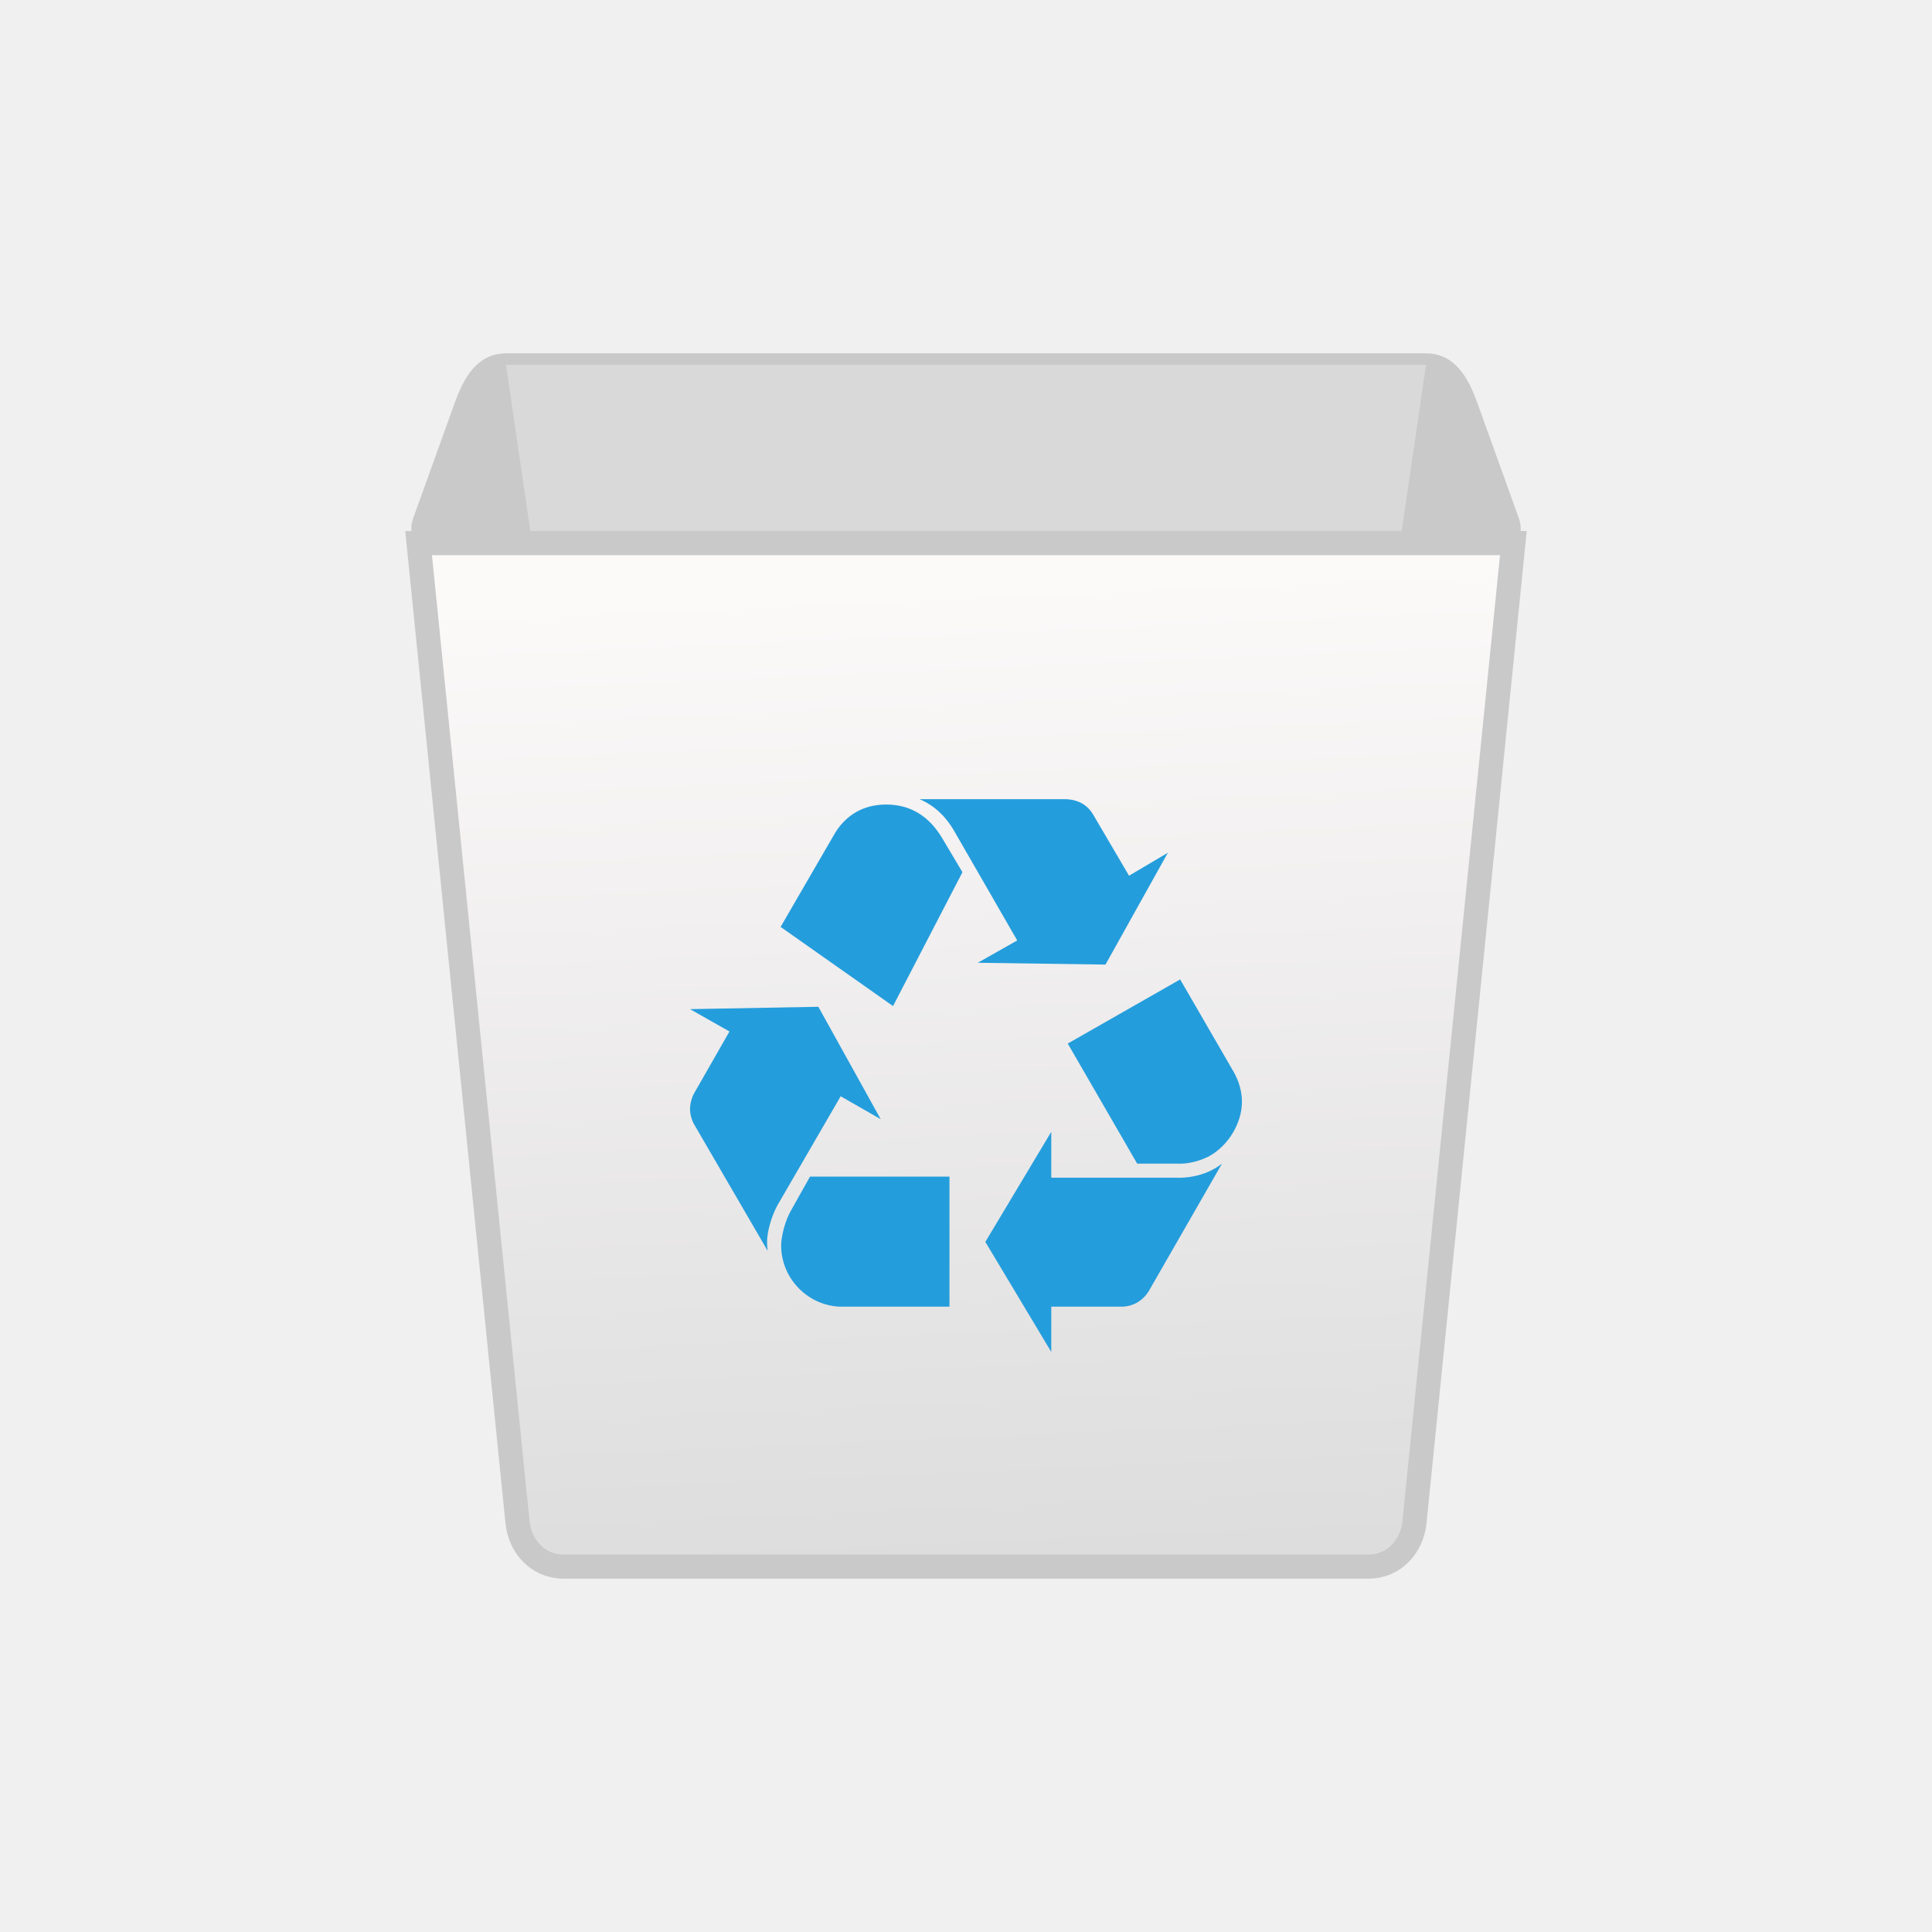
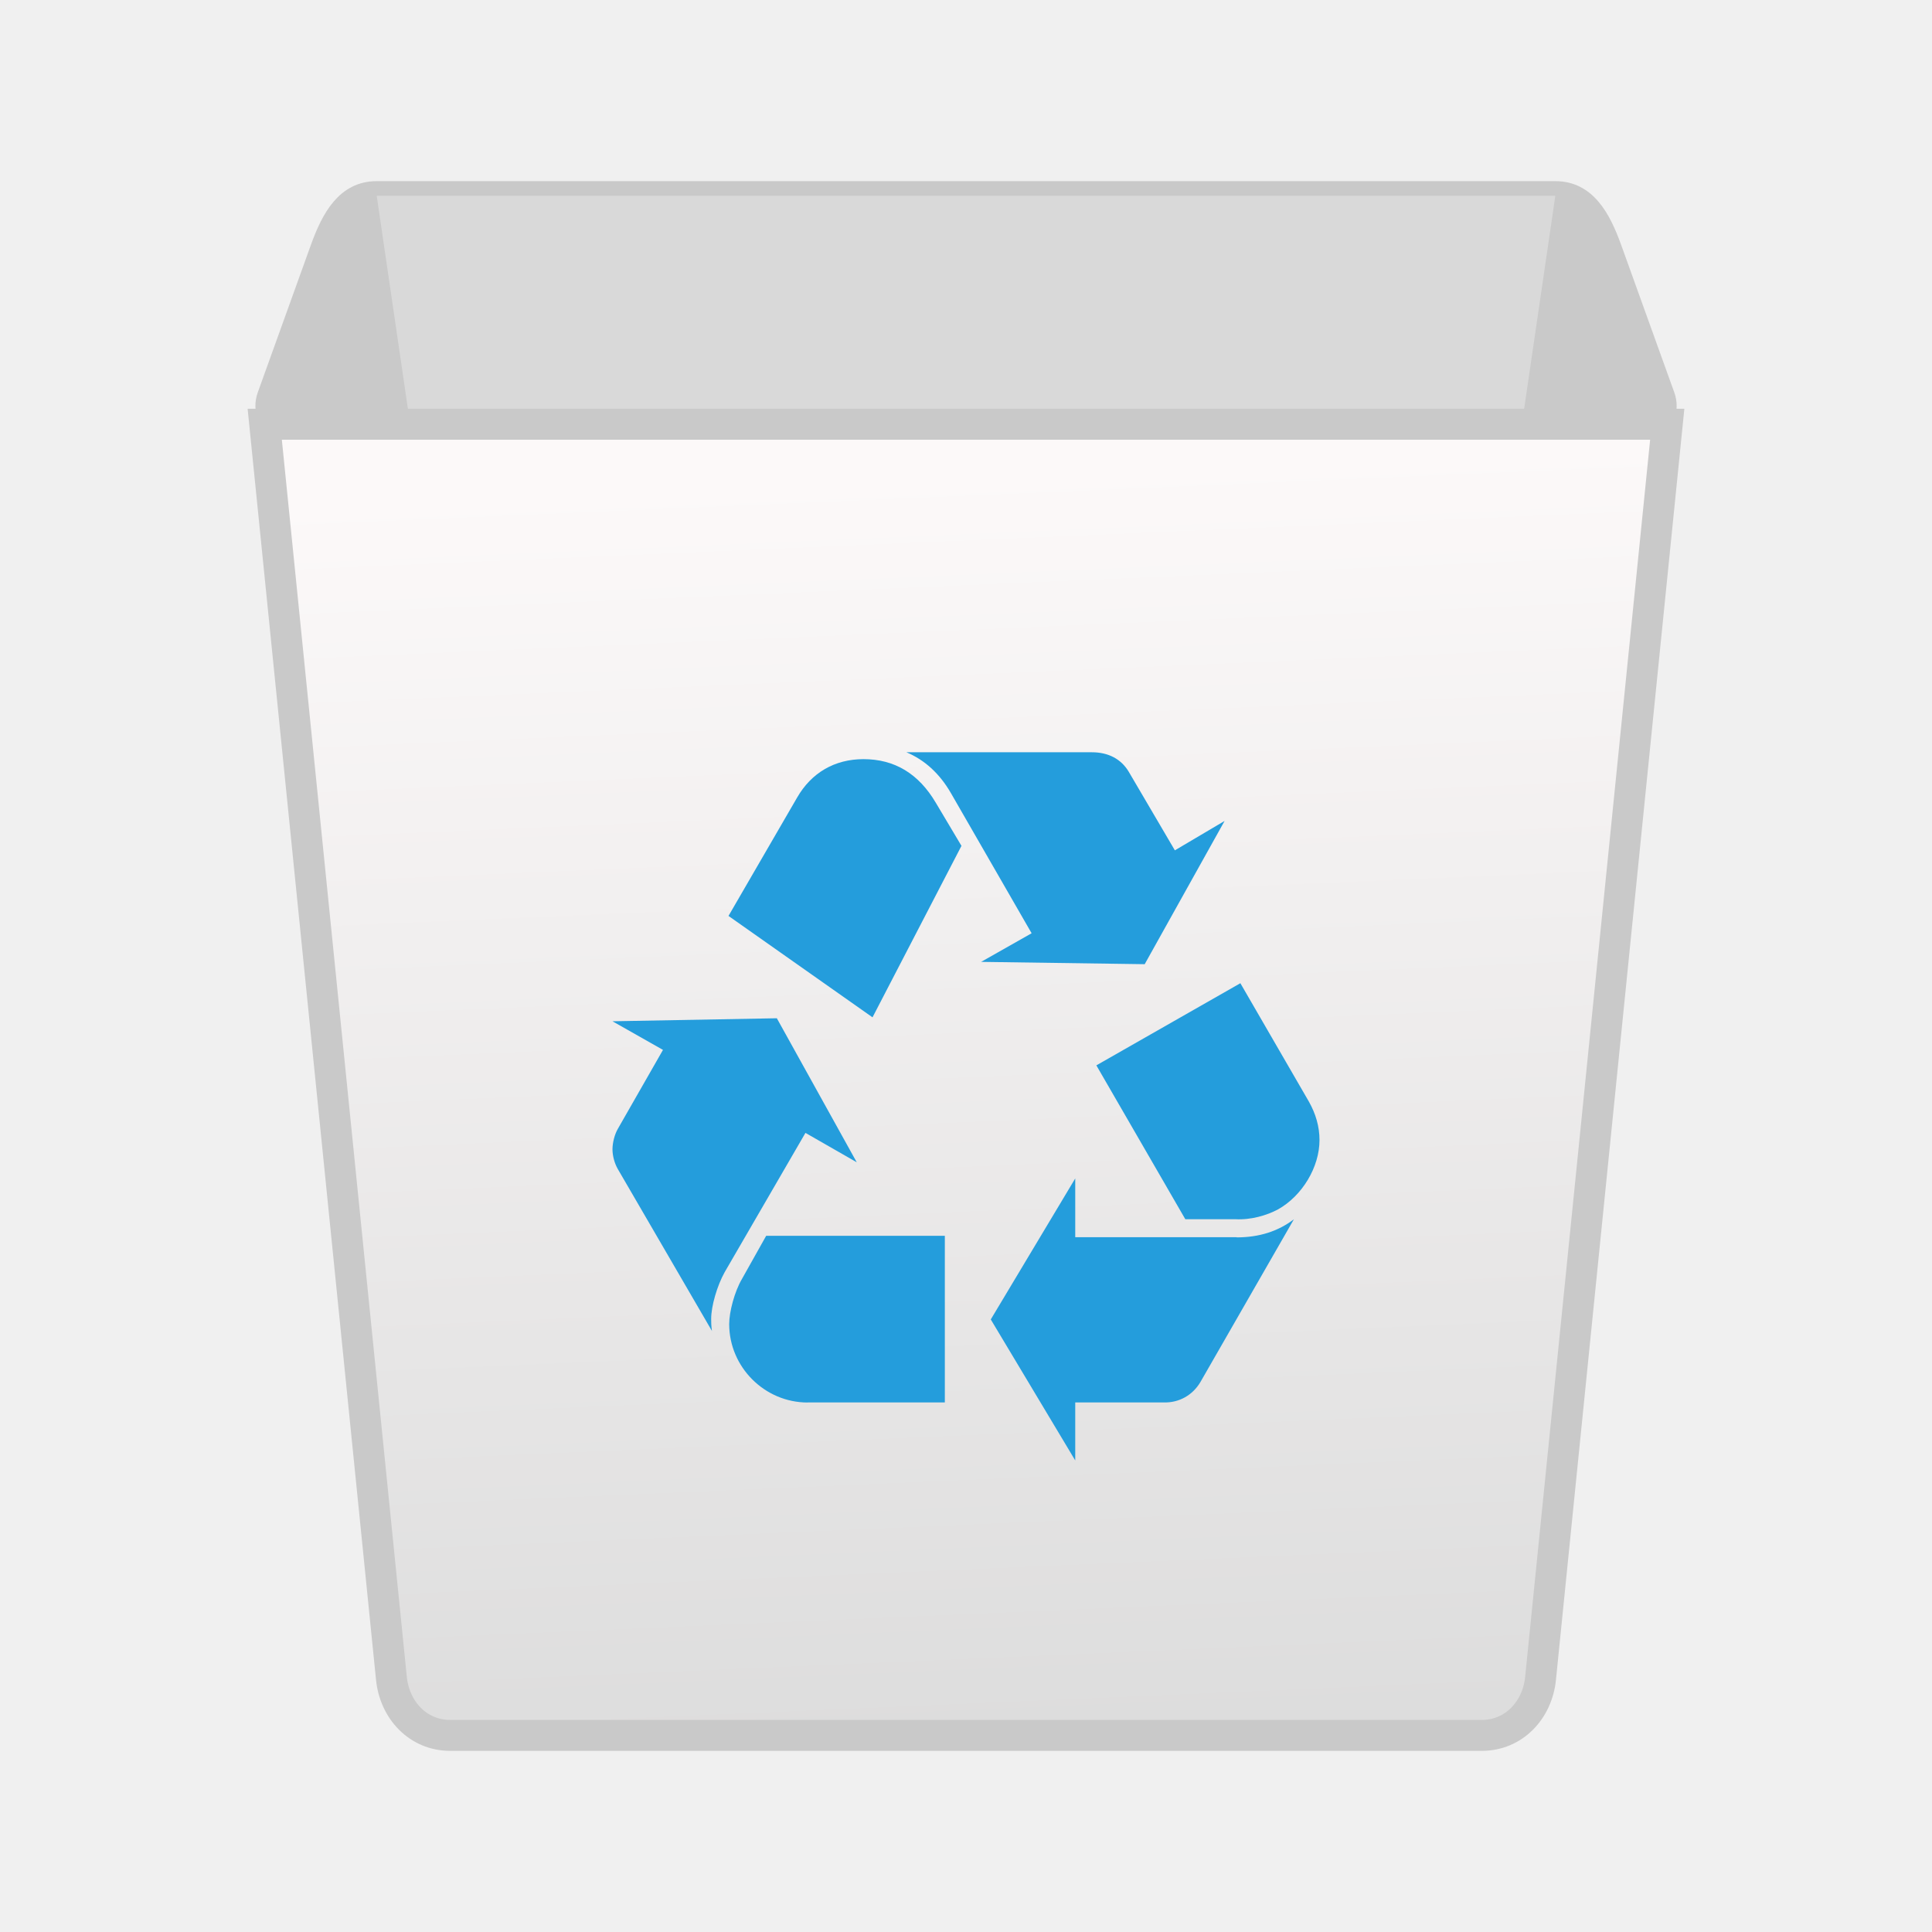
<svg xmlns="http://www.w3.org/2000/svg" xmlns:ns1="http://www.openswatchbook.org/uri/2009/osb" xmlns:xlink="http://www.w3.org/1999/xlink" width="32" height="32" id="svg5453" version="1.1">
  <defs id="defs5455">
    <linearGradient id="linearGradient4207" ns1:paint="gradient">
      <stop style="stop-color:#3498db;stop-opacity:1;" offset="0" id="stop3371" />
      <stop style="stop-color:#3498db;stop-opacity:0;" offset="1" id="stop3373" />
    </linearGradient>
    <linearGradient gradientTransform="matrix(0.1904764,0,0,0.1904764,395.4033,522.9597)" xlink:href="#linearGradient8467-5" id="linearGradient4351" x1="61.634" y1="119.006" x2="57.82" y2="31.099" gradientUnits="userSpaceOnUse" />
    <linearGradient id="linearGradient8467-5">
      <stop offset="0" style="stop-color:#dcdcdc;stop-opacity:1" id="stop8469-7" />
      <stop offset="1" style="stop-color:#fcf9f9;stop-opacity:1" id="stop8471-0" />
    </linearGradient>
  </defs>
  <g id="layer1" transform="translate(-384.5714,-515.798)">
-     <g id="g4266" transform="translate(-7.022305,-3.404541)">
+     <g id="g4266" transform="matrix(1.281089,0,0,1.281089,-121.5923,-153.8439)">
      <path style="opacity:1;fill:#c9c9c9;fill-opacity:1;stroke:#c9c9c9;stroke-width:0.19;stroke-linecap:butt;stroke-linejoin:miter;stroke-miterlimit:4;stroke-dasharray:none;stroke-dashoffset:0;stroke-opacity:1" d="m 399.975,525.15 15.238,0 c 0.422,0 0.619,0.365 0.762,0.762 l 0.686,1.905 c 0.143,0.397 -0.34,0.762 -0.762,0.762 l -16.61,0 c -0.422,0 -0.905,-0.365 -0.762,-0.762 l 0.686,-1.905 c 0.143,-0.397 0.34,-0.762 0.762,-0.762 z" id="rect4290-8" />
      <path style="opacity:0.3;fill:#ffffff;fill-opacity:1;stroke:none;stroke-width:1;stroke-linecap:butt;stroke-linejoin:miter;stroke-miterlimit:4;stroke-dasharray:none;stroke-dashoffset:0;stroke-opacity:1" d="m 415.213,525.245 -2.4,16.397 c -0.06,0.409 -0.34,0.745 -0.762,0.745 l -8.914,0 c -0.422,0 -0.702,-0.337 -0.762,-0.745 l -2.4,-16.397 z" id="rect4203-7-6" />
      <path style="opacity:1;fill:url(#linearGradient4351);fill-opacity:1;stroke:#c9c9c9;stroke-width:0.4;stroke-linecap:butt;stroke-linejoin:miter;stroke-miterlimit:4;stroke-dasharray:none;stroke-dashoffset:0;stroke-opacity:1" d="m 416.66,528.198 -1.638,16.215 c -0.041,0.406 -0.34,0.737 -0.762,0.737 l -13.333,0 c -0.422,0 -0.721,-0.331 -0.762,-0.737 l -1.638,-16.215 z" id="rect4203-8" />
      <path id="path4226-1-8-9-0" d="m 404.474,539.16 c -0.098,0.175 -0.175,0.439 -0.175,0.605 0,0.038 0,0.088 0.01,0.156 l -1.218,-2.095 c -0.039,-0.068 -0.068,-0.166 -0.068,-0.253 0,-0.088 0.029,-0.195 0.068,-0.263 l 0.585,-1.023 -0.653,-0.37 2.125,-0.039 1.033,1.862 -0.663,-0.38 z m 0.936,-6.135 c 0.185,-0.322 0.487,-0.497 0.858,-0.497 0.4,0 0.712,0.185 0.936,0.565 l 0.331,0.556 -1.15,2.217 -1.862,-1.311 z m 0.136,7.821 c -0.556,0 -1.014,-0.458 -1.014,-1.014 0,-0.156 0.068,-0.419 0.166,-0.585 l 0.312,-0.556 2.31,0 0,2.154 -1.774,0 z m 1.852,-7.88 c -0.146,-0.253 -0.341,-0.429 -0.575,-0.527 l 2.398,0 c 0.214,0 0.38,0.088 0.478,0.254 l 0.595,1.014 0.643,-0.38 -1.033,1.852 -2.115,-0.03 0.653,-0.37 z m 3.694,5.745 c 0.292,0 0.536,-0.078 0.741,-0.234 l -1.209,2.105 c -0.098,0.166 -0.273,0.27 -0.477,0.263 l -1.141,0 0,0.75 -1.092,-1.823 1.092,-1.823 0,0.76 2.086,0 z m 0.935,-1.755 c 0.088,0.156 0.137,0.322 0.137,0.497 0,0.351 -0.224,0.721 -0.536,0.896 -0.146,0.078 -0.352,0.139 -0.555,0.127 l -0.644,0 -1.15,-1.989 1.862,-1.062 z" style="opacity:1;fill:#249ddc;fill-opacity:1;stroke:none" />
    </g>
  </g>
</svg>
